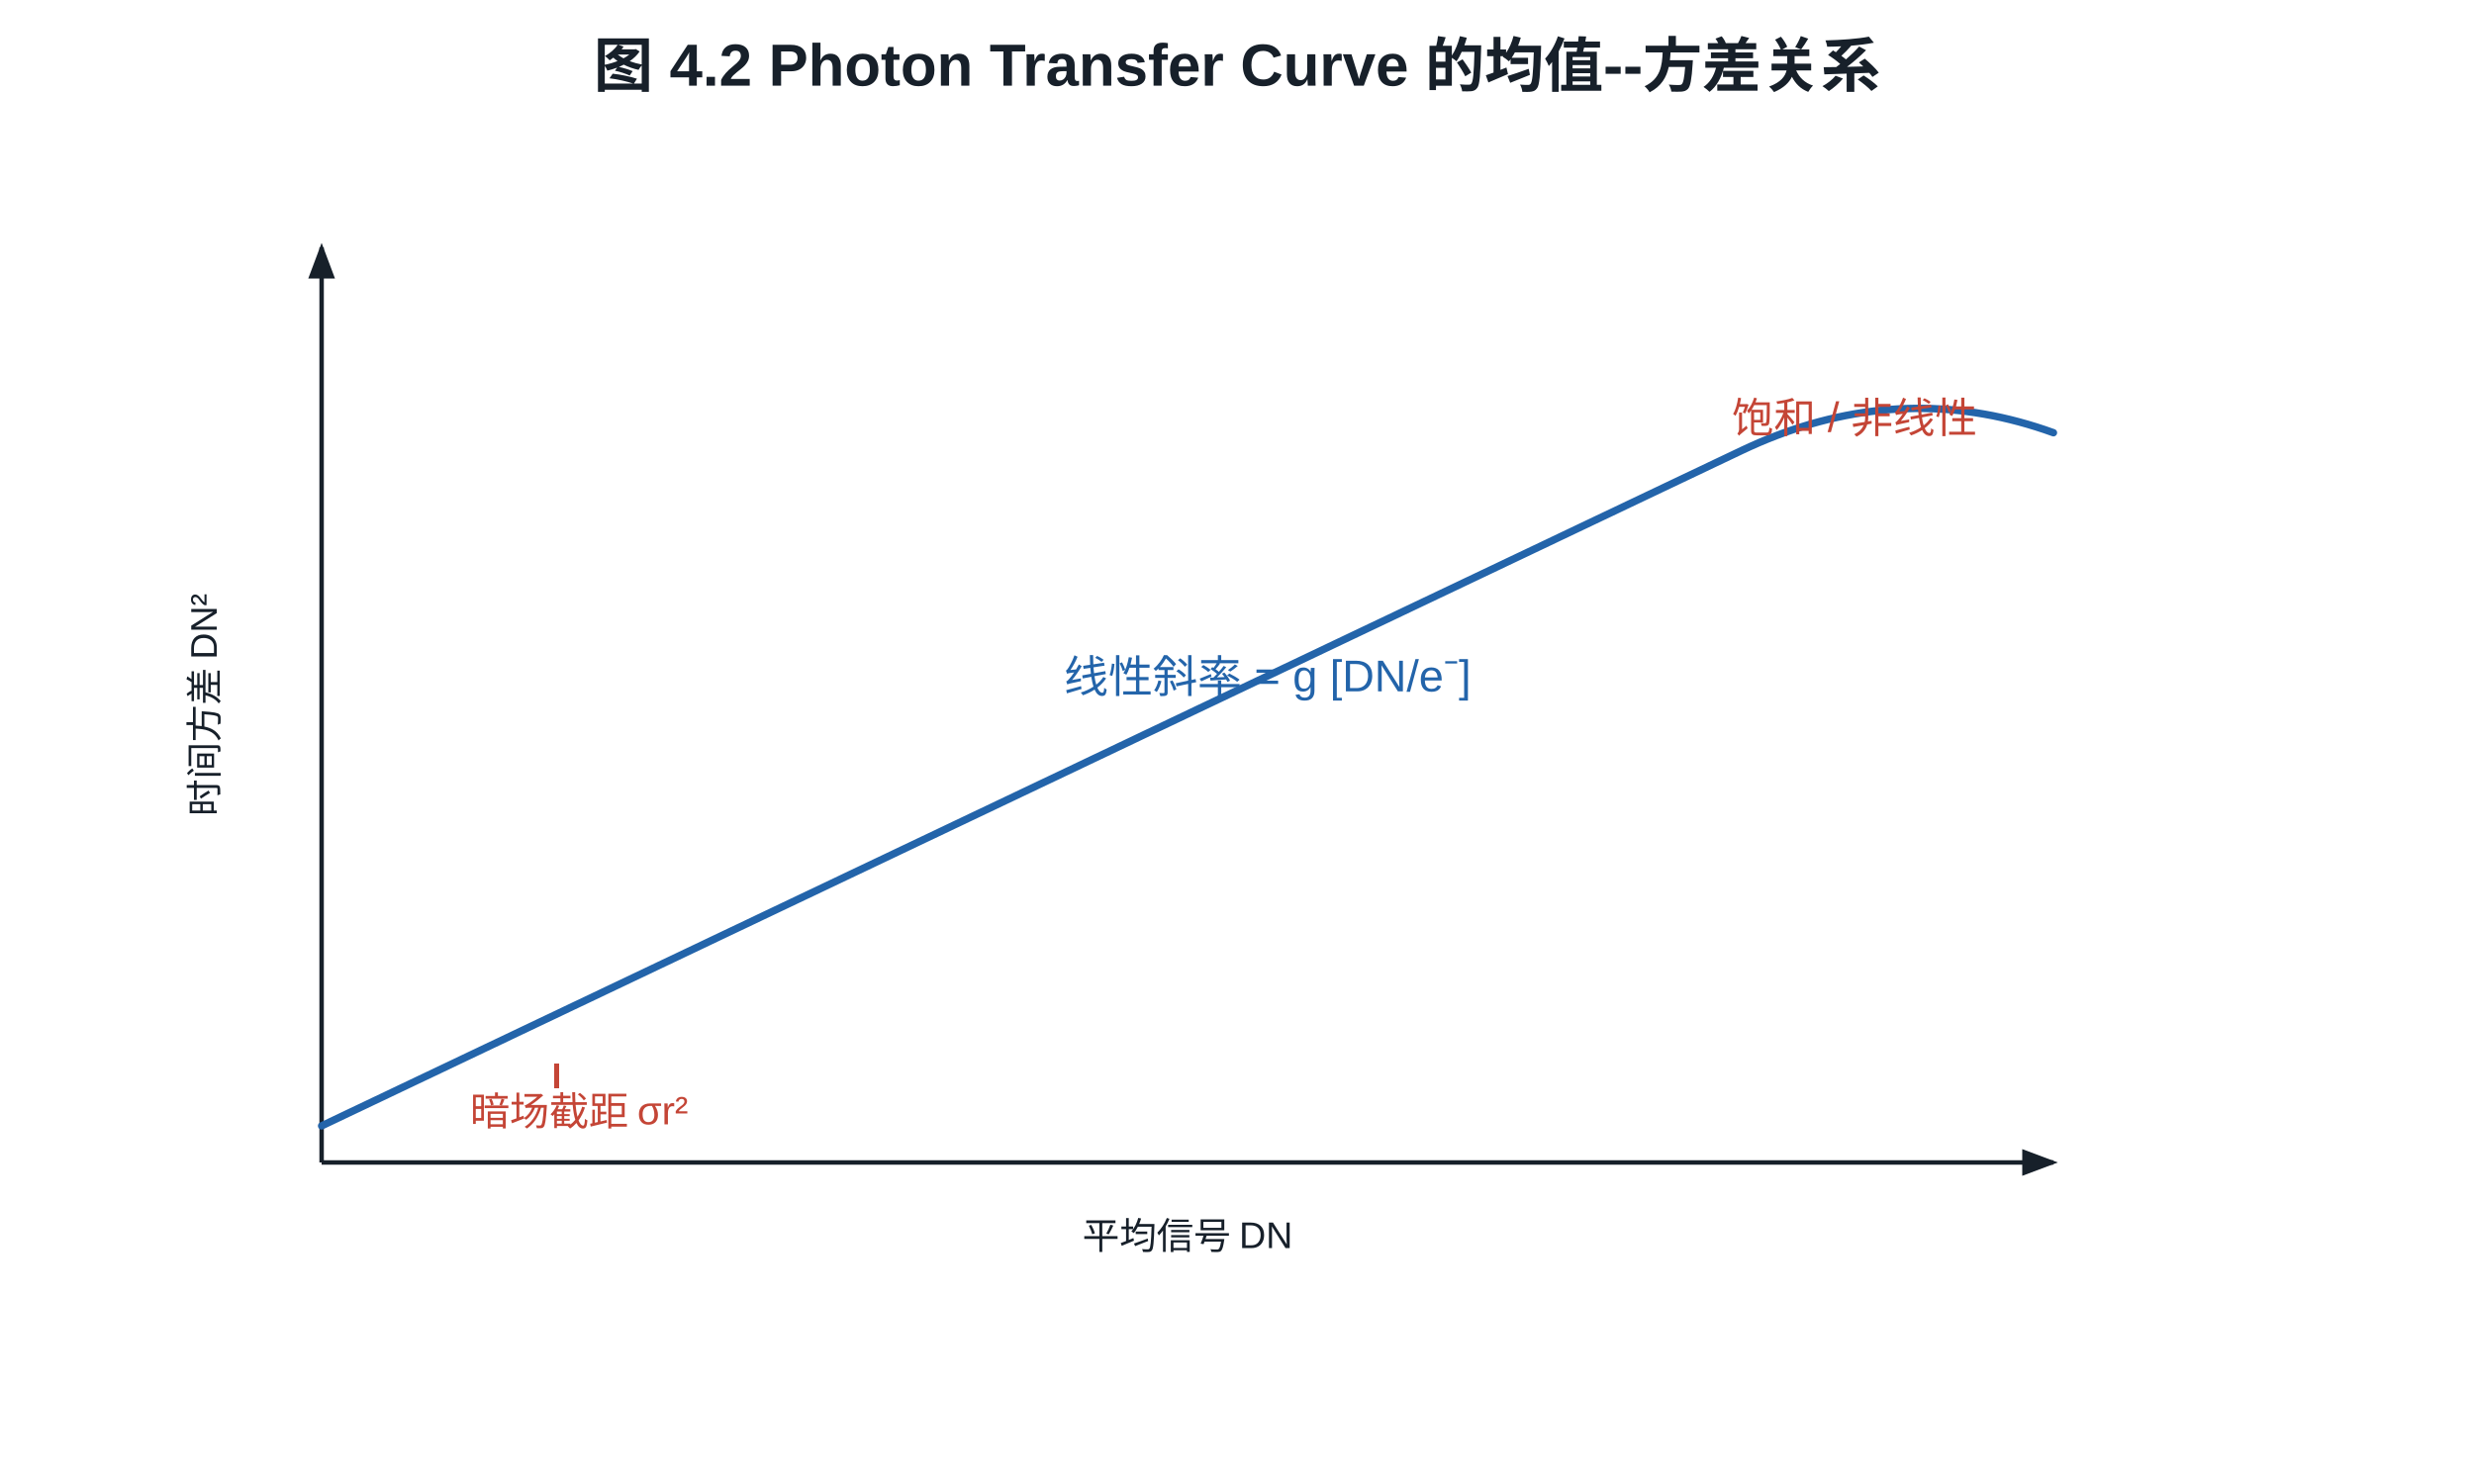
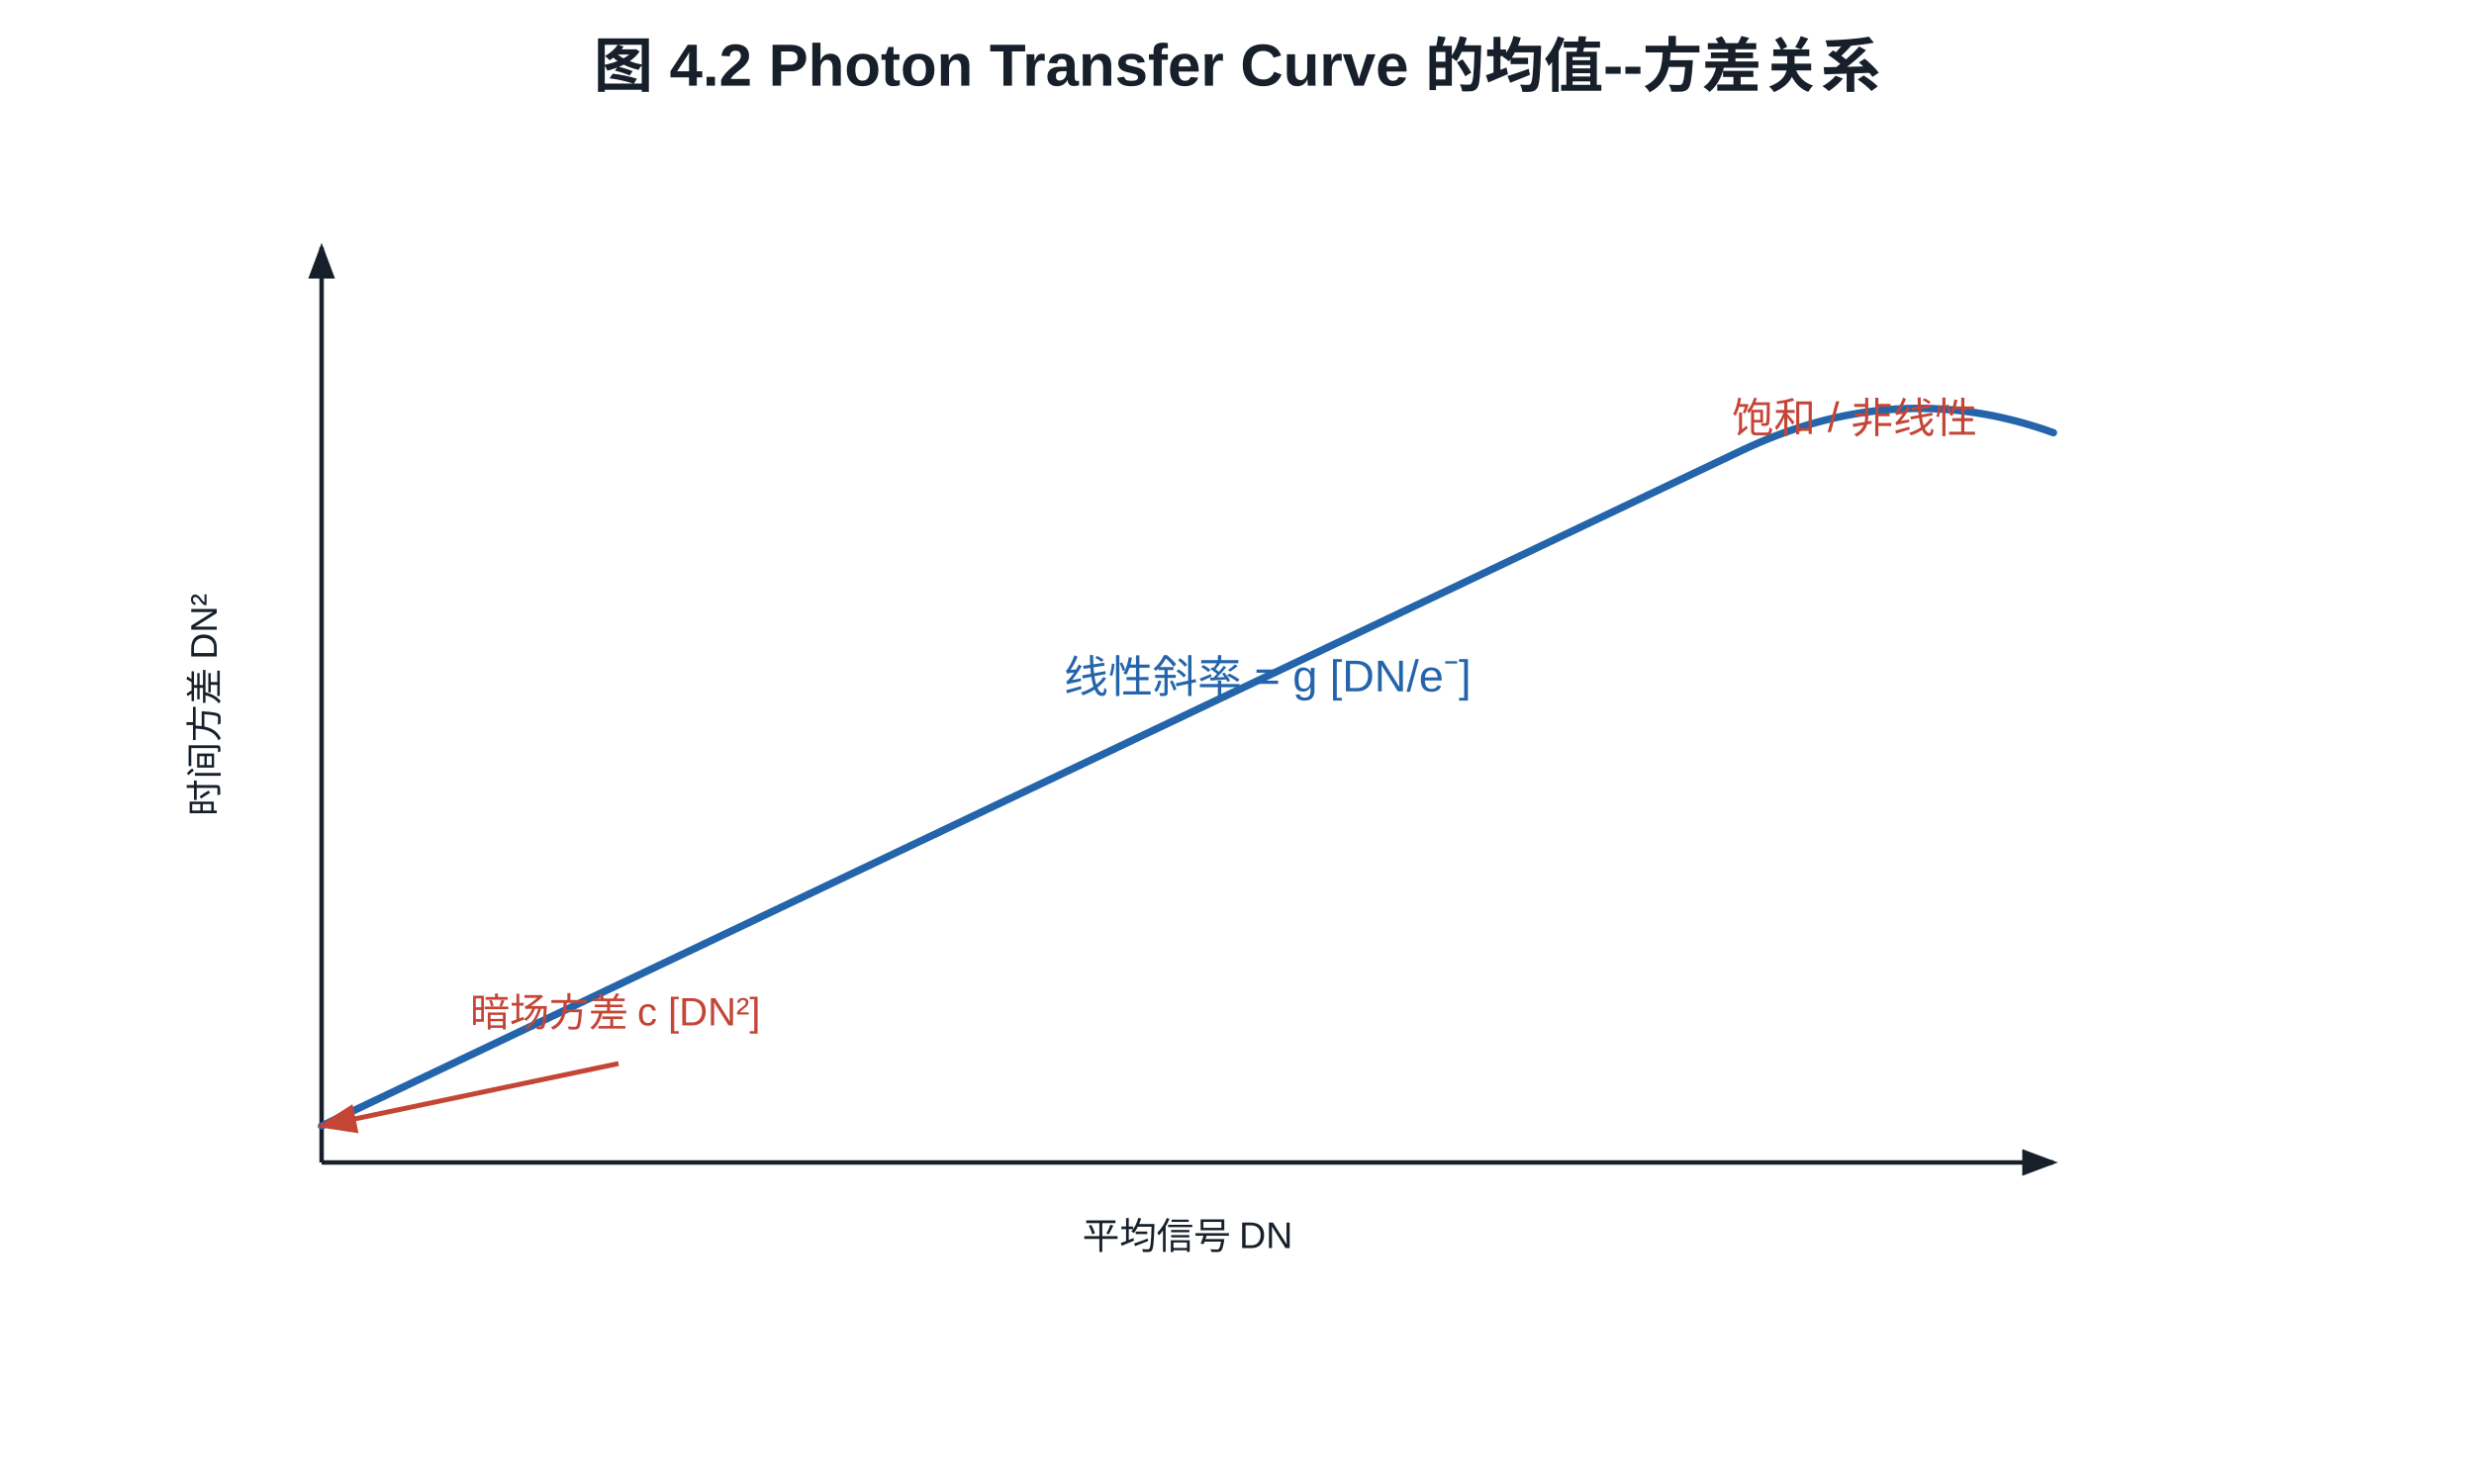
<svg xmlns="http://www.w3.org/2000/svg" width="1000" height="600" viewBox="0 0 1000 600" role="img" aria-label="图 4.2  Photon Transfer Curve 的均值--方差关系">
  <defs>
    <marker id="arrow" markerWidth="9" markerHeight="9" refX="7" refY="3" orient="auto" markerUnits="strokeWidth">
      <path d="M0,0 L0,6 L8,3 z" fill="context-stroke" />
    </marker>
    <marker id="arrow-open" markerWidth="9" markerHeight="9" refX="7" refY="3" orient="auto" markerUnits="strokeWidth">
      <path d="M0,0 L8,3 L0,6" fill="none" stroke="context-stroke" />
    </marker>
  </defs>
  <rect x="0" y="0" width="1000" height="600" fill="#ffffff" />
  <text x="500.00" y="35.00" fill="#17202a" font-size="24" font-weight="700" text-anchor="middle" font-family="Arial, PingFang SC, Hiragino Sans GB, sans-serif">图 4.2  Photon Transfer Curve 的均值--方差关系</text>
  <line x1="130.00" y1="470.00" x2="830.00" y2="470.00" stroke="#17202a" stroke-width="1.8" opacity="1.0" marker-end="url(#arrow)" />
  <line x1="130.00" y1="470.00" x2="130.00" y2="100.00" stroke="#17202a" stroke-width="1.8" opacity="1.0" marker-end="url(#arrow)" />
  <text x="480.00" y="505.00" fill="#17202a" font-size="15" font-weight="400" text-anchor="middle" font-family="Arial, PingFang SC, Hiragino Sans GB, sans-serif">平均信号 DN</text>
  <text x="88.00" y="285.00" fill="#17202a" font-size="15" font-weight="400" text-anchor="middle" font-family="Arial, PingFang SC, Hiragino Sans GB, sans-serif" transform="rotate(-90 88 285.0)">时间方差 DN²</text>
  <polyline points="130.00,455.20 133.50,453.54 137.00,451.87 140.50,450.20 144.00,448.54 147.50,446.88 151.00,445.21 154.50,443.55 158.00,441.88 161.50,440.21 165.00,438.55 168.50,436.88 172.00,435.22 175.50,433.56 179.00,431.89 182.50,430.23 186.00,428.56 189.50,426.89 193.00,425.23 196.50,423.56 200.00,421.90 203.50,420.24 207.00,418.57 210.50,416.90 214.00,415.24 217.50,413.57 221.00,411.91 224.50,410.25 228.00,408.58 231.50,406.91 235.00,405.25 238.50,403.59 242.00,401.92 245.50,400.25 249.00,398.59 252.50,396.93 256.00,395.26 259.50,393.60 263.00,391.93 266.50,390.26 270.00,388.60 273.50,386.94 277.00,385.27 280.50,383.61 284.00,381.94 287.50,380.27 291.00,378.61 294.50,376.94 298.00,375.28 301.50,373.62 305.00,371.95 308.50,370.28 312.00,368.62 315.50,366.95 319.00,365.29 322.50,363.62 326.00,361.96 329.50,360.30 333.00,358.63 336.50,356.97 340.00,355.30 343.50,353.63 347.00,351.97 350.50,350.31 354.00,348.64 357.50,346.98 361.00,345.31 364.50,343.64 368.00,341.98 371.50,340.31 375.00,338.65 378.50,336.99 382.00,335.32 385.50,333.65 389.00,331.99 392.50,330.32 396.00,328.66 399.50,327.00 403.00,325.33 406.50,323.66 410.00,322.00 413.50,320.33 417.00,318.67 420.50,317.00 424.00,315.34 427.50,313.68 431.00,312.01 434.50,310.35 438.00,308.68 441.50,307.01 445.00,305.35 448.50,303.69 452.00,302.02 455.50,300.36 459.00,298.69 462.50,297.02 466.00,295.36 469.50,293.70 473.00,292.03 476.50,290.37 480.00,288.70 483.50,287.03 487.00,285.37 490.50,283.71 494.00,282.04 497.50,280.38 501.00,278.71 504.50,277.05 508.00,275.38 511.50,273.72 515.00,272.05 518.50,270.38 522.00,268.72 525.50,267.06 529.00,265.39 532.50,263.73 536.00,262.06 539.50,260.39 543.00,258.73 546.50,257.06 550.00,255.40 553.50,253.73 557.00,252.07 560.50,250.41 564.00,248.74 567.50,247.07 571.00,245.41 574.50,243.74 578.00,242.08 581.50,240.41 585.00,238.75 588.50,237.09 592.00,235.42 595.50,233.76 599.00,232.09 602.50,230.43 606.00,228.76 609.50,227.09 613.00,225.43 616.50,223.77 620.00,222.10 623.50,220.44 627.00,218.77 630.50,217.10 634.00,215.44 637.50,213.77 641.00,212.11 644.50,210.44 648.00,208.78 651.50,207.12 655.00,205.45 658.50,203.78 662.00,202.12 665.50,200.45 669.00,198.79 672.50,197.12 676.00,195.46 679.50,193.79 683.00,192.13 686.50,190.47 690.00,188.80 693.50,187.13 697.00,185.47 700.50,183.81 704.00,182.14 707.50,180.52 711.00,178.97 714.50,177.51 718.00,176.13 721.50,174.83 725.00,173.62 728.50,172.48 732.00,171.42 735.50,170.45 739.00,169.56 742.50,168.75 746.00,168.02 749.50,167.37 753.00,166.81 756.50,166.32 760.00,165.92 763.50,165.60 767.00,165.36 770.50,165.20 774.00,165.12 777.50,165.12 781.00,165.21 784.50,165.38 788.00,165.62 791.50,165.95 795.00,166.36 798.50,166.86 802.00,167.43 805.50,168.08 809.00,168.82 812.50,169.64 816.00,170.54 819.50,171.52 823.00,172.58 826.50,173.72 830.00,174.95" fill="none" stroke="#2364aa" stroke-width="3" stroke-linejoin="round" stroke-linecap="round" opacity="1.0" />
-   <line x1="225.00" y1="430.00" x2="225.00" y2="440.00" stroke="#c44536" stroke-width="2" opacity="1.0" />
-   <text x="190.00" y="455.00" fill="#c44536" font-size="16" font-weight="400" text-anchor="start" font-family="Arial, PingFang SC, Hiragino Sans GB, sans-serif">暗场截距 σr²</text>
+   <line x1="250.00" y1="430.00" x2="130.00" y2="455.20" stroke="#c44536" stroke-width="2" opacity="1.0" marker-end="url(#arrow)" />
+   <text x="190.00" y="415.00" fill="#c44536" font-size="16" font-weight="400" text-anchor="start" font-family="Arial, PingFang SC, Hiragino Sans GB, sans-serif">暗场方差 c [DN²]</text>
  <text x="430.00" y="280.00" fill="#2364aa" font-size="18" font-weight="400" text-anchor="start" font-family="Arial, PingFang SC, Hiragino Sans GB, sans-serif">线性斜率 = g [DN/e⁻]</text>
  <text x="700.00" y="175.00" fill="#c44536" font-size="17" font-weight="400" text-anchor="start" font-family="Arial, PingFang SC, Hiragino Sans GB, sans-serif">饱和 / 非线性</text>
</svg>
